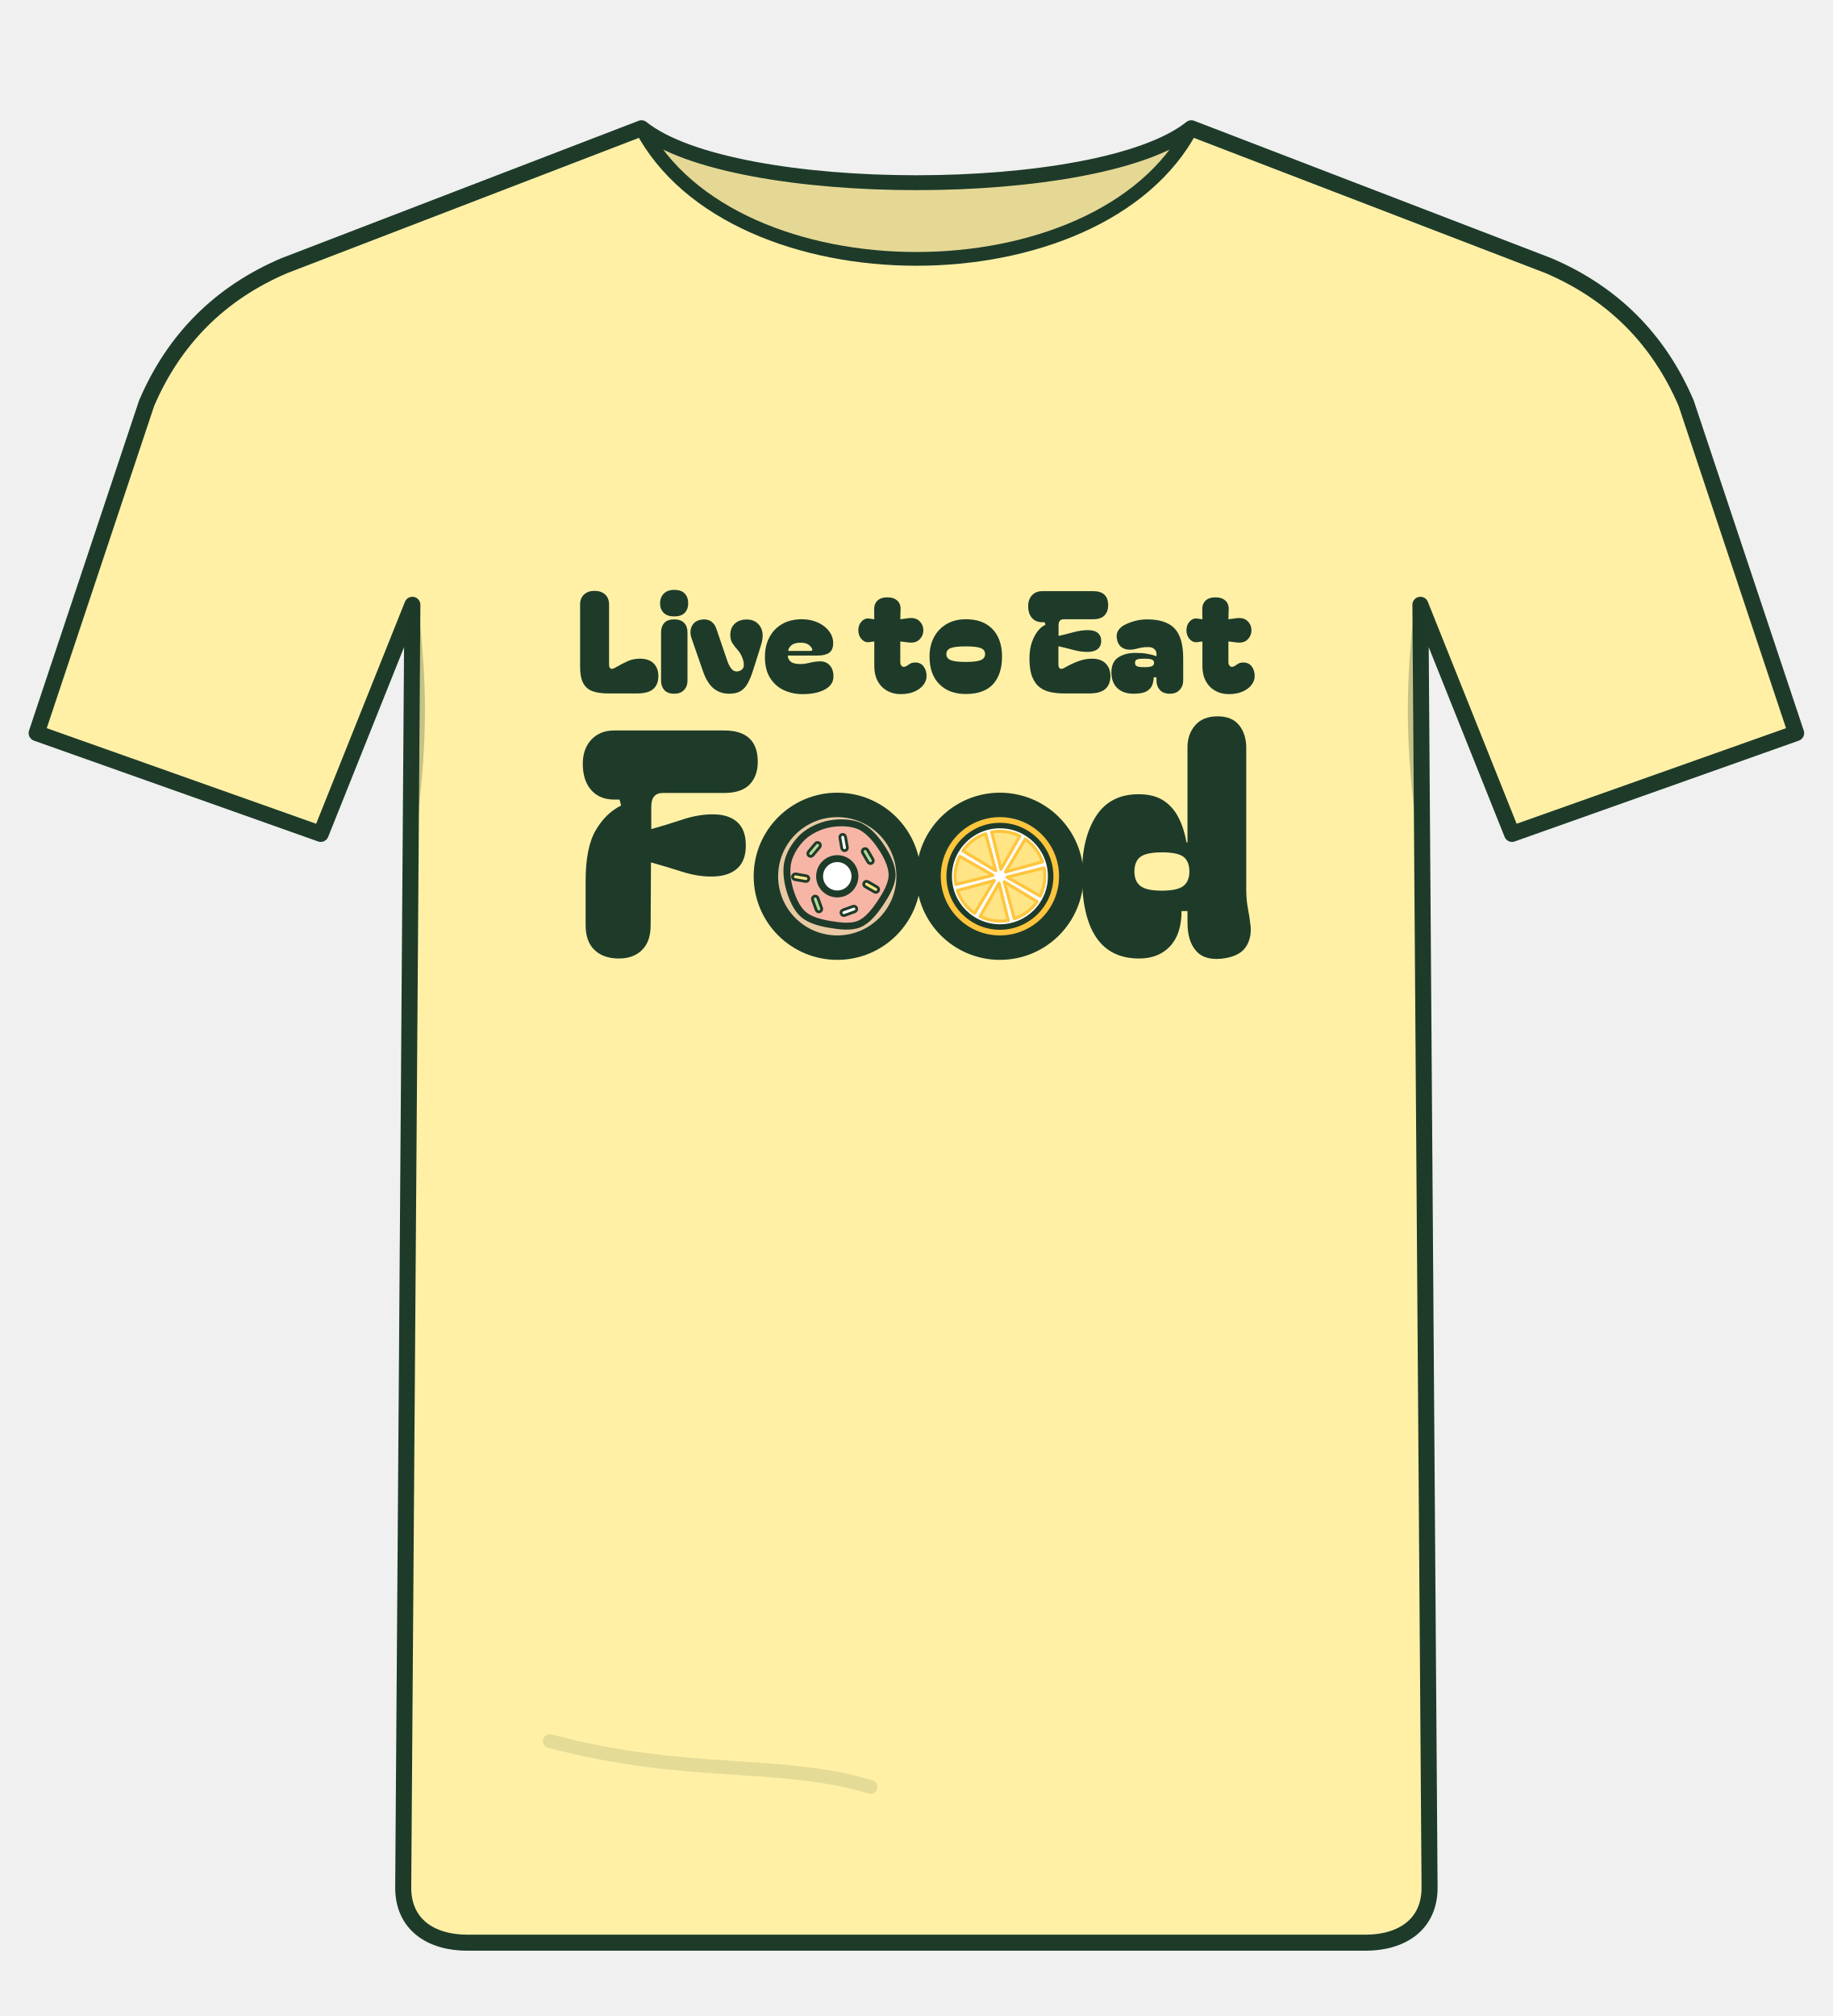
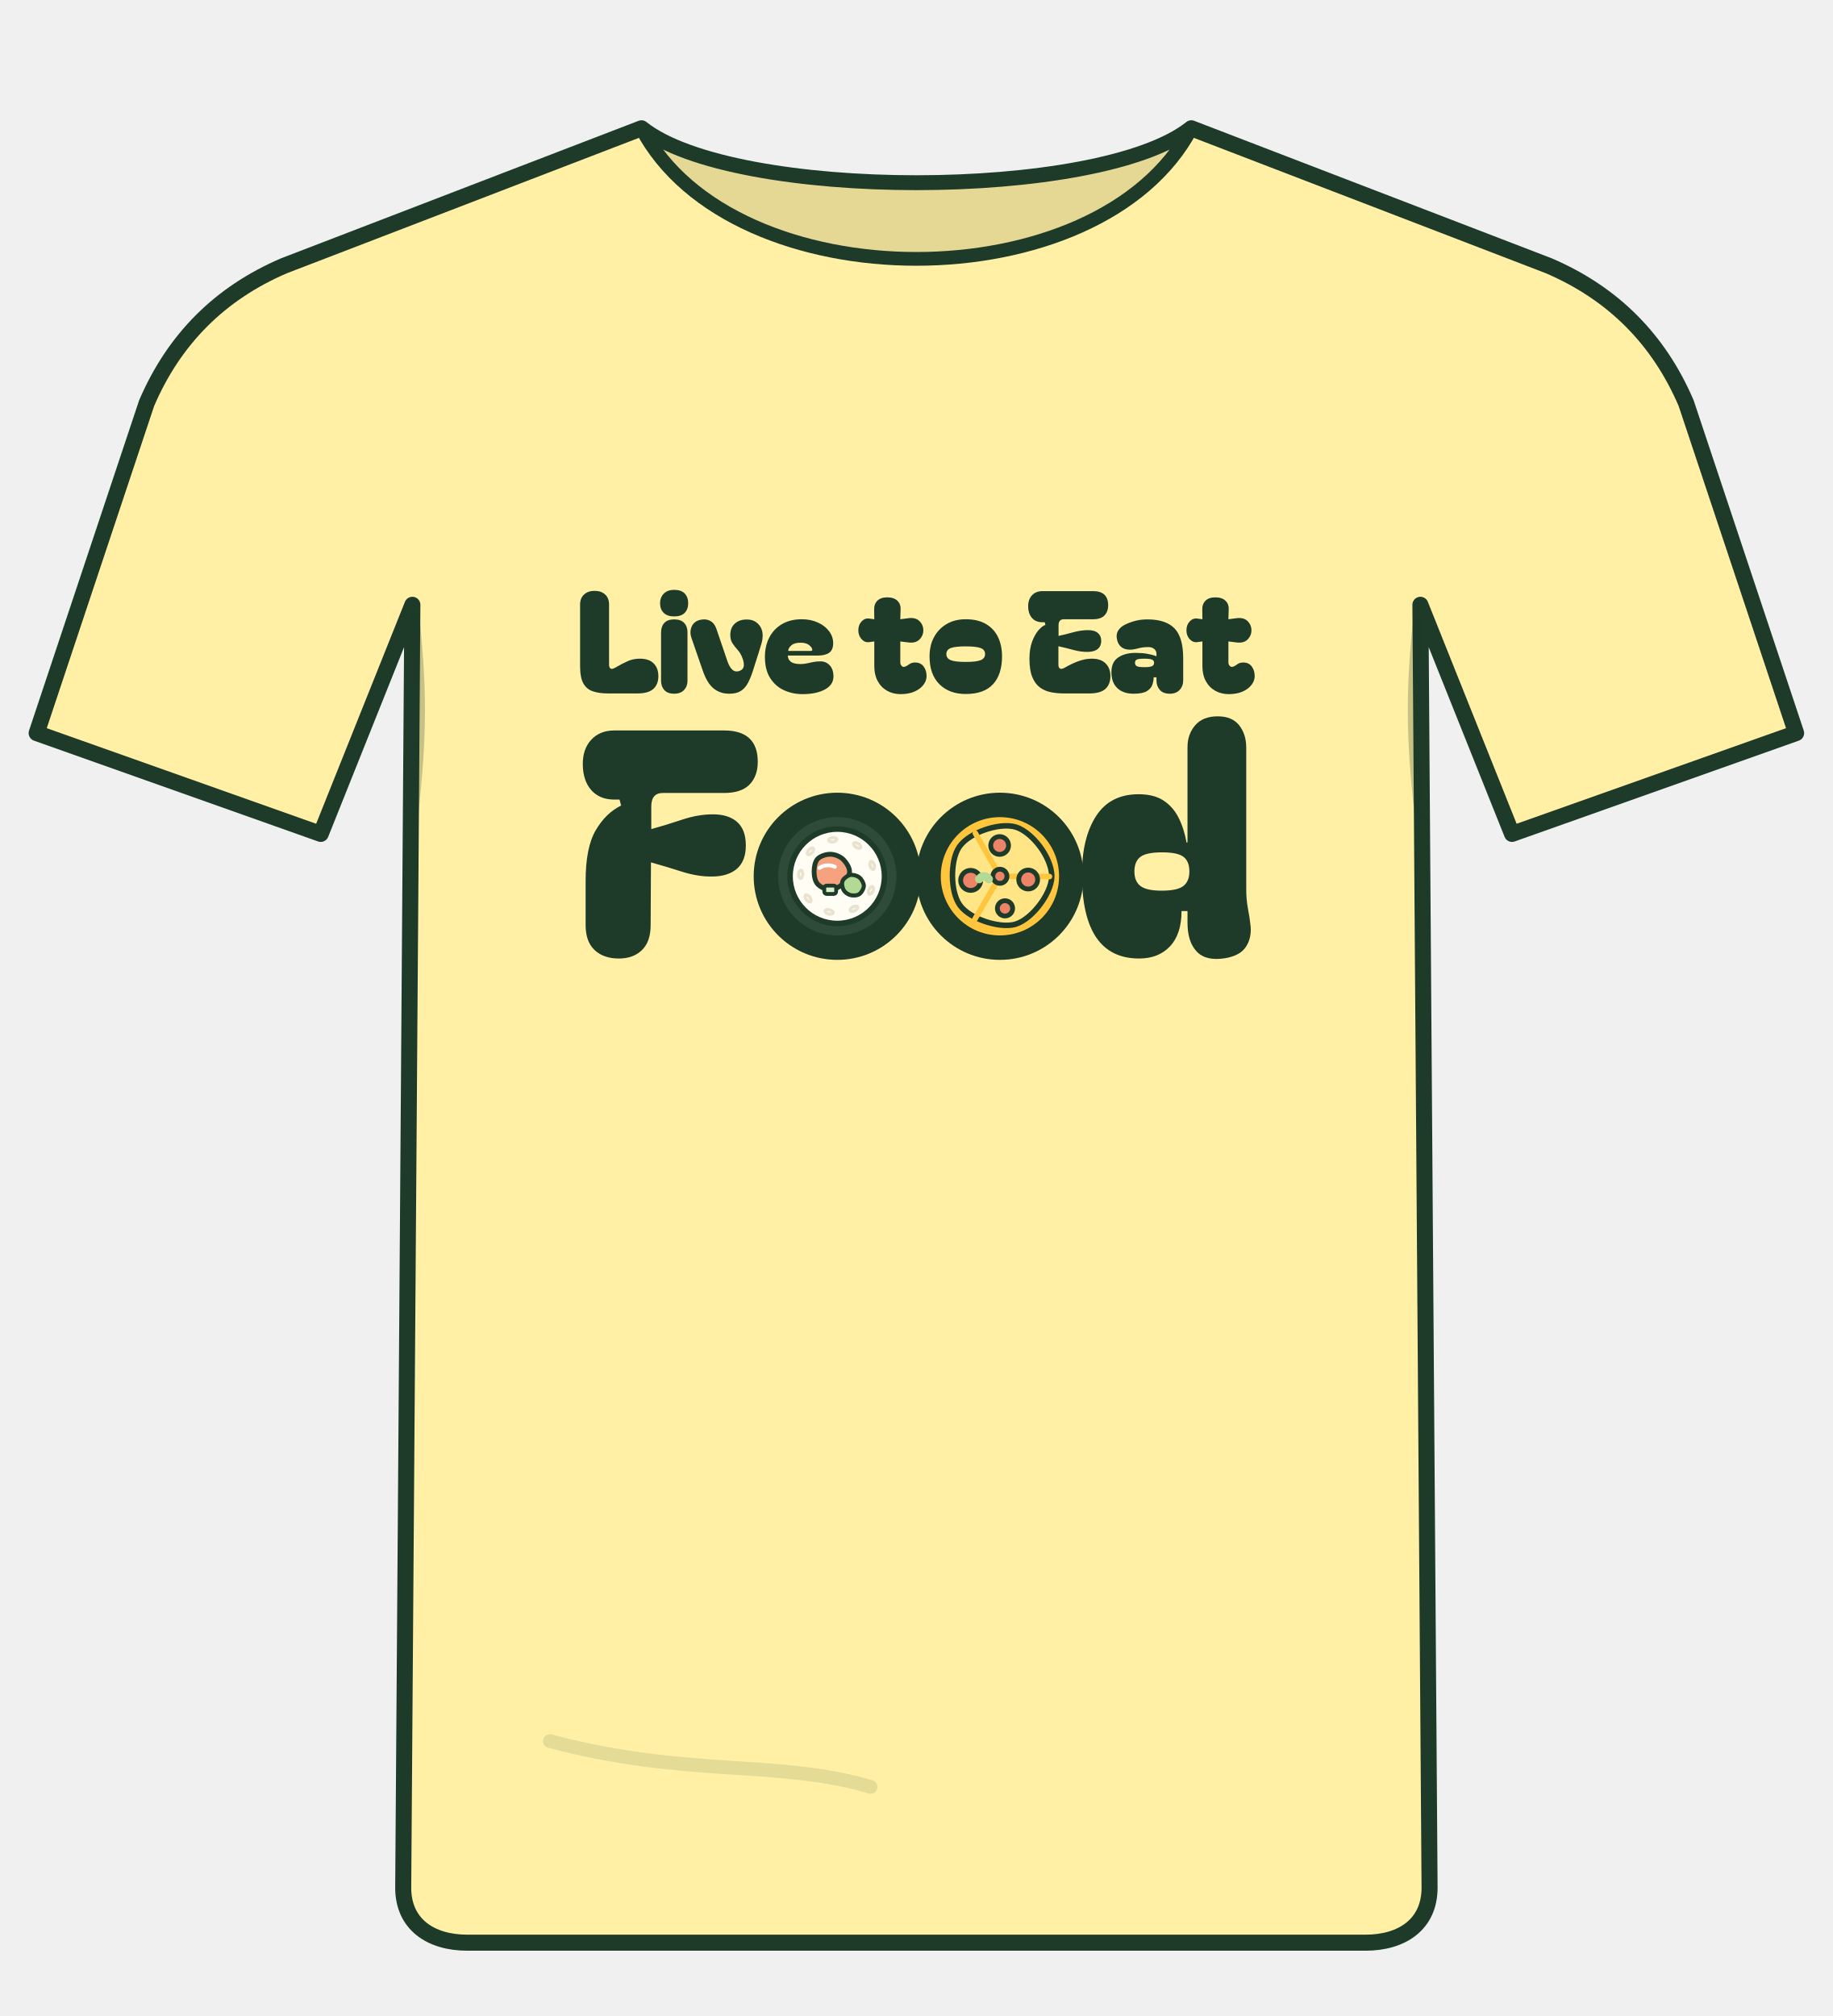
<svg xmlns="http://www.w3.org/2000/svg" viewBox="0.0 0.0 400.0 440.0" role="img" aria-label="Butter tee, front: stacked Live to Eat Food wordmark">
  <path d="M140 28 C160 44 240 44 260 28 L338 58 C352 64 362 74 368 88 L392 160 L330 182 L310 132 L312 412 C312 420 306 424 298 424 L102 424 C94 424 88 420 88 412 L90 132 L70 182 L8 160 L32 88 C38 74 48 64 62 58 Z" fill="#FFF0A6" stroke="#1E3B2A" stroke-width="3.5" stroke-linejoin="round" />
  <path d="M140 28 C160 66 240 66 260 28 C240 44 160 44 140 28Z" fill="#E5D895" stroke="#1E3B2A" stroke-width="3" stroke-linejoin="round" />
  <path d="M90 132 C92 150 92 160 90 178 M310 132 C308 150 308 160 310 178" fill="none" stroke="#1E3B2A" stroke-opacity=".25" stroke-width="2.5" stroke-linecap="round" />
  <path d="M120 380 C150 388 170 384 190 390" fill="none" stroke="#1E3B2A" stroke-opacity=".12" stroke-width="3" stroke-linecap="round" />
  <g transform="translate(200.0 170.0) rotate(0) translate(-75.0 -41.6) scale(0.3084) translate(2.0 2.0)">
-     <circle cx="185.2" cy="201.8" r="50.5" fill="#E8C9A3" stroke="#1E3B2A" stroke-width="0.0" />
-     <path d="M224.0 201.1 C223.9 207.7 219.5 215.0 215.7 220.7 C211.9 226.4 206.8 233.0 200.9 235.5 C195.0 238.1 186.8 237.0 180.2 235.9 C173.6 234.8 166.0 232.9 161.2 228.8 C156.4 224.6 153.3 217.3 151.5 211.0 C149.7 204.7 148.8 197.1 150.4 190.9 C152.0 184.6 156.4 177.9 161.3 173.5 C166.2 169.2 173.3 165.9 179.9 164.7 C186.6 163.5 195.0 163.6 201.1 166.3 C207.1 169.1 212.5 175.3 216.3 181.1 C220.2 186.9 224.1 194.5 224.0 201.1Z" fill="#F7B5A6" stroke="#1E3B2A" stroke-width="4.9" stroke-linejoin="round" />
-     <circle cx="185.2" cy="201.8" r="12.5" fill="#FFFFFF" stroke="#1E3B2A" stroke-width="4.9" />
-     <rect x="203.4" y="207.2" width="11.6" height="4.0" rx="2.0" fill="#FFE586" stroke="#1E3B2A" stroke-width="2.0" transform="rotate(30 209.1 209.2)" />
-     <rect x="187.6" y="224.3" width="11.6" height="4.0" rx="2.0" fill="#FFFFFF" stroke="#1E3B2A" stroke-width="2.0" transform="rotate(-20 193.3 226.3)" />
-     <rect x="165.1" y="219.4" width="11.6" height="4.0" rx="2.0" fill="#B3DA94" stroke="#1E3B2A" stroke-width="2.0" transform="rotate(70 170.9 221.4)" />
-     <rect x="153.5" y="200.8" width="11.6" height="4.0" rx="2.0" fill="#FFE586" stroke="#1E3B2A" stroke-width="2.0" transform="rotate(10 159.3 202.8)" />
-     <rect x="163.0" y="180.8" width="11.6" height="4.0" rx="2.0" fill="#B3DA94" stroke="#1E3B2A" stroke-width="2.0" transform="rotate(-50 168.8 182.8)" />
-     <rect x="183.9" y="175.9" width="11.6" height="4.0" rx="2.0" fill="#FFFFFF" stroke="#1E3B2A" stroke-width="2.0" transform="rotate(80 189.7 177.9)" />
-     <rect x="201.0" y="185.5" width="11.6" height="4.0" rx="2.0" fill="#B3DA94" stroke="#1E3B2A" stroke-width="2.0" transform="rotate(60 206.8 187.5)" />
+     <circle cx="185.2" cy="201.8" r="50.5" fill="#2E4A38" stroke="#1E3B2A" stroke-width="0.0" />
+     <circle cx="185.2" cy="201.8" r="33.4" fill="#FFFDF4" stroke="#1E3B2A" stroke-width="3.9" />
+     <ellipse cx="209.0" cy="211.8" rx="2.9" ry="1.5" fill="none" stroke="#E8E2CF" stroke-width="2.2" transform="rotate(113 209.0 211.8)" />
+     <ellipse cx="197.0" cy="224.8" rx="2.9" ry="1.5" fill="none" stroke="#E8E2CF" stroke-width="2.2" transform="rotate(153 197.0 224.8)" />
+     <ellipse cx="179.4" cy="227.0" rx="2.9" ry="1.5" fill="none" stroke="#E8E2CF" stroke-width="2.2" transform="rotate(193 179.4 227.0)" />
+     <ellipse cx="164.5" cy="217.4" rx="2.9" ry="1.5" fill="none" stroke="#E8E2CF" stroke-width="2.2" transform="rotate(233 164.5 217.4)" />
+     <ellipse cx="159.3" cy="200.4" rx="2.9" ry="1.5" fill="none" stroke="#E8E2CF" stroke-width="2.2" transform="rotate(273 159.3 200.4)" />
+     <ellipse cx="166.2" cy="184.1" rx="2.9" ry="1.5" fill="none" stroke="#E8E2CF" stroke-width="2.2" transform="rotate(313 166.2 184.1)" />
+     <ellipse cx="182.0" cy="176.0" rx="2.9" ry="1.5" fill="none" stroke="#E8E2CF" stroke-width="2.2" transform="rotate(353 182.0 176.0)" />
+     <ellipse cx="199.3" cy="180.0" rx="2.9" ry="1.5" fill="none" stroke="#E8E2CF" stroke-width="2.2" transform="rotate(393 199.3 180.0)" />
+     <ellipse cx="209.9" cy="194.1" rx="2.9" ry="1.5" fill="none" stroke="#E8E2CF" stroke-width="2.2" transform="rotate(433 209.9 194.1)" />
+     <path d="M193.9 198.4 C193.9 201.4 191.3 205.1 189.0 207.3 C186.7 209.4 183.1 211.3 180.2 211.3 C177.2 211.3 173.2 209.4 171.3 207.3 C169.4 205.1 168.8 201.4 168.8 198.4 C168.8 195.5 169.4 191.6 171.3 189.5 C173.2 187.5 177.2 186.2 180.2 186.2 C183.1 186.2 186.7 187.5 189.0 189.5 C191.3 191.6 193.9 195.5 193.9 198.4Z" fill="#F6A27E" stroke="#1E3B2A" stroke-width="3.4" stroke-linejoin="round" />
+     <path d="M172.6 195.9 q5.0 -3.3 10.9 -0.8" fill="none" stroke="#FFFFFF" stroke-width="2.7" stroke-linecap="round" />
+     <path d="M204.0 208.4 C204.0 210.4 202.4 213.3 200.8 214.4 C199.3 215.5 196.4 215.6 194.5 215.1 C192.7 214.6 190.6 213.2 189.7 211.5 C188.7 209.8 188.2 206.8 189.0 205.0 C189.7 203.3 192.4 201.3 194.3 200.9 C196.3 200.5 199.1 201.3 200.7 202.5 C202.4 203.8 203.9 206.5 204.0 208.4Z" fill="#B3DA94" stroke="#1E3B2A" stroke-width="2.9" stroke-linejoin="round" />
+     <rect x="176.0" y="208.4" width="8.4" height="5.9" rx="1.7" fill="#DCEFC8" stroke="#1E3B2A" stroke-width="2.7" />
    <circle cx="185.2" cy="201.8" r="50.5" fill="none" stroke="#1E3B2A" stroke-width="17.3" />
    <circle cx="300.3" cy="201.8" r="50.5" fill="#FFC53D" stroke="#1E3B2A" stroke-width="0.0" />
-     <circle cx="300.3" cy="201.8" r="35.9" fill="#FFFFFF" stroke="#1E3B2A" stroke-width="3.9" />
-     <path d="M296.3 204.8 L282.4 228.0 A31.8 31.8 0 0 1 270.2 211.9 Z" fill="#FFE586" stroke="#FFC53D" stroke-width="2.2" stroke-linejoin="round" />
-     <path d="M295.4 201.1 L269.1 207.6 A31.8 31.8 0 0 1 271.9 187.7 Z" fill="#FFE586" stroke="#FFC53D" stroke-width="2.2" stroke-linejoin="round" />
-     <path d="M297.3 197.8 L274.1 183.8 A31.8 31.8 0 0 1 290.2 171.7 Z" fill="#FFE586" stroke="#FFC53D" stroke-width="2.2" stroke-linejoin="round" />
-     <path d="M301.0 196.8 L294.5 170.5 A31.8 31.8 0 0 1 314.4 173.3 Z" fill="#FFE586" stroke="#FFC53D" stroke-width="2.2" stroke-linejoin="round" />
-     <path d="M304.3 198.7 L318.2 175.5 A31.8 31.8 0 0 1 330.4 191.6 Z" fill="#FFE586" stroke="#FFC53D" stroke-width="2.2" stroke-linejoin="round" />
-     <path d="M305.3 202.4 L331.5 195.9 A31.8 31.8 0 0 1 328.8 215.8 Z" fill="#FFE586" stroke="#FFC53D" stroke-width="2.2" stroke-linejoin="round" />
-     <path d="M303.4 205.7 L326.6 219.7 A31.8 31.8 0 0 1 310.5 231.8 Z" fill="#FFE586" stroke="#FFC53D" stroke-width="2.2" stroke-linejoin="round" />
-     <path d="M299.7 206.7 L306.2 233.0 A31.8 31.8 0 0 1 286.3 230.2 Z" fill="#FFE586" stroke="#FFC53D" stroke-width="2.2" stroke-linejoin="round" />
+     <path d="M337.0 201.8 C336.9 208.6 332.7 216.5 328.4 222.1 C324.1 227.8 317.8 233.7 311.4 235.7 C304.9 237.6 296.5 236.0 289.9 233.8 C283.4 231.6 275.9 227.7 272.0 222.3 C268.2 217.0 266.8 208.7 266.7 201.8 C266.7 194.8 267.8 186.4 271.6 180.9 C275.4 175.4 283.0 171.2 289.7 168.9 C296.3 166.6 305.1 165.0 311.6 167.0 C318.1 169.0 324.6 175.3 328.8 181.0 C333.1 186.8 337.0 194.9 337.0 201.8Z" fill="#FFE586" stroke="#1E3B2A" stroke-width="3.9" stroke-linejoin="round" />
+     <path d="M300.3 201.8 L282.6 232.1" stroke="#FFC53D" stroke-width="3.9" stroke-linecap="round" />
+     <path d="M300.3 201.8 L282.9 171.3" stroke="#FFC53D" stroke-width="3.9" stroke-linecap="round" />
+     <path d="M300.3 201.8 L335.4 202.0" stroke="#FFC53D" stroke-width="3.9" stroke-linecap="round" />
+     <circle cx="279.6" cy="204.7" r="7.1" fill="#EE8467" stroke="#1E3B2A" stroke-width="3.4" />
+     <circle cx="300.1" cy="180.0" r="6.3" fill="#EE8467" stroke="#1E3B2A" stroke-width="3.4" />
+     <circle cx="320.3" cy="204.1" r="6.7" fill="#EE8467" stroke="#1E3B2A" stroke-width="3.4" />
+     <circle cx="303.9" cy="224.5" r="5.4" fill="#EE8467" stroke="#1E3B2A" stroke-width="3.4" />
+     <circle cx="300.3" cy="201.8" r="5.0" fill="#EE8467" stroke="#1E3B2A" stroke-width="3.4" />
+     <path d="M285.7 203.8 q3.3 -4.2 6.7 0" fill="none" stroke="#B3DA94" stroke-width="5.9" stroke-linecap="round" />
    <circle cx="300.3" cy="201.8" r="50.5" fill="none" stroke="#1E3B2A" stroke-width="17.3" />
    <g fill="#1E3B2A">
      <path d="M3.2 9.5Q3.2 4.9 6.05 2.35Q8.9 -0.2 13.4 -0.2Q18.1 -0.2 20.9 2.35Q23.7 4.9 23.7 9.5V52.1Q23.7 54 24.7 54.75Q25.7 55.5 28.0 54.2Q33.0 51.3 36.9 49.55Q40.8 47.8 45.5 47.8Q52.0 47.8 55.3 51.2Q58.6 54.6 58.6 60.1Q58.6 66.0 55.05 69.2Q51.5 72.4 43.7 72.4H23.1Q16.5 72.4 12.1 70.85Q7.7 69.3 5.45 65.2Q3.2 61.1 3.2 53.3ZM59.8 8.7Q59.8 4.4 62.45 1.75Q65.1 -0.9 69.8 -0.9Q74.8 -0.9 77.25 1.7Q79.7 4.3 79.7 8.6Q79.7 12.8 77.25 15.35Q74.8 17.9 69.8 17.9Q64.9 17.9 62.35 15.35Q59.8 12.8 59.8 8.7ZM69.8 72.6Q65.1 72.6 62.8 70.0Q60.5 67.4 60.5 63.5V29.3Q60.5 25 62.8 22.5Q65.1 20 69.8 20Q74.5 20 76.85 22.5Q79.2 25 79.2 29.1V63.5Q79.2 67.4 76.75 70.0Q74.3 72.6 69.8 72.6ZM108.7 72.6Q102.2 72.6 97.6 68.8Q93.0 65.0 90.0 56.2L82.1 33.4Q80.5 28.9 82.15 25.1Q83.8 21.3 88.3 20.3Q92.3 19.4 95.35 21.1Q98.4 22.8 99.7 26.8L107.5 49.7Q108.9 53.7 110.95 55.6Q113.0 57.5 116.0 56.5Q118.8 55.4 119.05 52.85Q119.3 50.3 117.9 46.9Q116.7 43.8 114.7 41.6Q112.7 39.4 111.1 37Q109.5 34.6 109.5 31Q109.5 25.8 112.85 22.85Q116.2 19.9 121.7 20.1Q126.4 20.2 129.4 23.4Q132.4 26.6 132.4 31.5Q132.4 34.2 131.5 37.3Q130.6 40.4 129.5 43.8L125.5 56.4Q123.9 61.4 121.95 65.05Q120.0 68.7 116.95 70.65Q113.9 72.6 108.7 72.6ZM134.0 46.6Q134.0 38.7 137.15 32.7Q140.3 26.7 146.15 23.3Q152.0 19.9 160.1 19.9Q166.4 19.9 171.45 22.2Q176.5 24.5 179.4 28.35Q182.3 32.2 182.3 36.8Q182.3 41.6 179.5 43.6Q176.7 45.6 171.2 45.6H150.2Q150.2 48.2 152.25 49.9Q154.3 51.6 159.2 51.6Q161.7 51.6 163.85 51.1Q166.0 50.6 168.25 50.15Q170.5 49.7 173.3 49.7Q177.3 49.7 179.9 52.55Q182.5 55.4 182.5 60.4Q182.5 66.3 176.45 69.6Q170.4 72.9 160.6 72.9Q153.7 72.9 147.65 70.2Q141.6 67.5 137.8 61.65Q134.0 55.8 134.0 46.6ZM166.4 42.3Q167.9 42.3 167.4 40.9Q167.0 39.5 165.0 38Q163.0 36.5 159.2 36.5Q154.8 36.5 152.65 38.4Q150.5 40.3 150.5 42.3ZM230.0 72.9Q224.7 72.9 220.45 70.5Q216.2 68.1 213.8 63.65Q211.4 59.2 211.4 53.2V35.6L207.7 36.1Q204.7 36.5 202.4 34Q200.1 31.5 200.1 27.7Q200.1 23.9 202.4 21.45Q204.7 19 207.7 19.4L211.4 19.9L211.3 13.1Q211.2 9.1 213.6 6.75Q216 4.4 220.6 4.4Q225.2 4.4 227.7 6.75Q230.2 9.1 230.0 13.1L229.8 19.9L235.1 19.2Q240.5 18.4 243.3 21.15Q246.1 23.9 246.1 27.7Q246.1 31.5 243.35 34.25Q240.6 37 235.4 36.3L229.8 35.6V50.5Q229.8 51.8 230.7 52.85Q231.6 53.9 232.9 53.5Q234.4 53.1 236.05 51.8Q237.7 50.5 240.3 50.5Q244.2 50.5 246.3 53.3Q248.4 56.1 248.4 60.2Q248.4 63.4 246.15 66.35Q243.9 69.3 239.8 71.1Q235.7 72.9 230.0 72.9ZM276.1 72.8Q264.4 72.8 257.45 65.85Q250.5 58.9 250.5 46.2Q250.5 38.4 253.7 32.5Q256.9 26.6 262.65 23.25Q268.4 19.9 276.1 19.9Q284.7 19.9 290.4 23.25Q296.1 26.6 298.95 32.5Q301.8 38.4 301.8 46.2Q301.8 58.9 295.45 65.85Q289.1 72.8 276.1 72.8ZM262.4 44.5Q262.4 47.6 265.5 48.85Q268.6 50.1 276.1 50.1Q283.6 50.1 286.7 48.85Q289.8 47.6 289.8 44.5Q289.8 41.5 286.7 40.3Q283.6 39.1 276.1 39.1Q268.6 39.1 265.5 40.3Q262.4 41.5 262.4 44.5ZM345.6 72.4Q340.7 72.4 336.25 71.5Q331.8 70.6 328.45 68.05Q325.1 65.5 323.15 60.65Q321.2 55.8 321.2 47.9Q321.2 40.8 323.1 35.7Q325.0 30.6 327.65 27.6Q330.3 24.6 332.5 23.9L332.0 22H330.3Q325.7 22 323.05 19.05Q320.4 16.1 320.3 11Q320.2 6 322.95 3Q325.7 -1.4210854715202004e-14 330.3 -1.4210854715202004e-14H366.2Q376.9 -1.4210854715202004e-14 376.9 10Q376.9 14.5 374.3 17.2Q371.7 19.9 366.2 19.9H345.5Q341.8 19.9 341.8 24.2V31.7Q346.8 30.6 352.25 29.1Q357.7 27.6 362.6 27.6Q367.3 27.6 369.65 29.65Q372.0 31.7 372.0 35.2Q372.0 38.8 369.65 40.85Q367.3 42.9 362.6 43Q357.7 43.1 352.2 41.6Q346.7 40.1 341.7 39V52.1Q341.7 54 342.75 54.75Q343.8 55.5 346.1 54.2Q351.1 51.3 355.9 49.55Q360.7 47.8 365.3 47.8Q371.8 47.8 375.15 51.2Q378.5 54.6 378.5 60.1Q378.5 66.0 374.95 69.2Q371.4 72.4 363.5 72.4ZM394.9 72.6Q387.5 72.6 383.35 68.6Q379.2 64.6 379.2 57.4Q379.2 50.2 384.0 46.95Q388.8 43.7 396.3 43.7Q400.7 43.7 404.3 44.3Q407.9 44.9 410.8 46H411.1V44.5Q411.1 42.2 409.4 40.85Q407.7 39.5 405.1 39.6Q402.6 39.6 400.85 39.9Q399.1 40.2 396.5 40.9Q391.7 42.1 388.2 40.7Q384.7 39.3 383.4 35.2Q382.2 30.9 383.95 28Q385.7 25.1 389.3 23.5Q392.4 22 396.25 21Q400.1 20 404.6 20Q417.7 20 423.85 26.35Q430.0 32.7 430.0 47.6V63.1Q430.0 67.2 427.5 69.9Q425.0 72.6 420.6 72.6Q415.8 72.6 413.45 69.9Q411.1 67.2 411.1 63.3V61H409.1Q409.1 63.6 408.15 66.3Q407.2 69.0 404.25 70.8Q401.3 72.6 394.9 72.6ZM395.9 50.7Q395.9 52.4 397.15 53.1Q398.4 53.8 402.6 53.8Q406.4 53.8 407.9 53.1Q409.4 52.4 409.4 50.7Q409.4 49.1 407.9 48.45Q406.4 47.8 402.6 47.8Q398.4 47.8 397.15 48.45Q395.9 49.1 395.9 50.7ZM462.2 72.9Q456.9 72.9 452.65 70.5Q448.4 68.1 446.0 63.65Q443.6 59.2 443.6 53.2V35.6L439.9 36.1Q436.9 36.5 434.6 34Q432.3 31.5 432.3 27.7Q432.3 23.9 434.6 21.45Q436.9 19 439.9 19.4L443.6 19.9L443.5 13.1Q443.4 9.1 445.8 6.75Q448.2 4.4 452.8 4.4Q457.4 4.4 459.9 6.75Q462.4 9.1 462.2 13.1L462.0 19.9L467.3 19.2Q472.7 18.4 475.5 21.15Q478.3 23.9 478.3 27.7Q478.3 31.5 475.55 34.25Q472.8 37 467.6 36.3L462.0 35.6V50.5Q462.0 51.8 462.9 52.85Q463.8 53.9 465.1 53.5Q466.6 53.1 468.25 51.8Q469.9 50.5 472.5 50.5Q476.4 50.5 478.5 53.3Q480.6 56.1 480.6 60.2Q480.6 63.4 478.35 66.35Q476.1 69.3 472.0 71.1Q467.9 72.9 462.2 72.9Z" />
      <path d="M30.678 259.996Q19.785 259.996 13.449 253.994Q7.114 247.992 7.114 236.432V205.087Q7.114 181.523 14.227 169.296Q21.341 157.07 32.234 151.734L31.123 147.511H27.343Q17.117 147.511 11.226 140.953Q5.335 134.395 5.113 123.057Q4.891 111.942 11.004 105.273Q17.117 98.604 27.343 98.604H105.15Q128.936 98.604 128.936 120.834Q128.936 130.838 123.156 136.84Q117.377 142.842 105.15 142.842H61.801Q53.575 142.842 53.575 152.401V168.407Q64.024 165.517 75.361 161.738Q86.699 157.959 97.147 157.959Q108.262 157.959 114.375 163.405Q120.489 168.852 120.489 179.967Q120.489 190.86 114.375 196.306Q108.262 201.753 97.147 201.975Q86.699 202.197 75.25 198.529Q63.801 194.861 53.353 191.971L53.131 236.432Q53.131 247.992 47.017 253.994Q40.904 259.996 30.678 259.996ZM398.814 259.996Q358.354 259.996 358.354 200.419Q358.354 174.632 368.358 159.182Q378.362 143.731 398.369 143.731Q409.262 143.731 416.042 148.178Q422.822 152.624 426.713 160.293Q430.603 167.963 432.382 177.966L433.048 177.744V110.386Q433.048 101.271 438.495 94.936Q443.941 88.6 454.39 88.6Q464.616 88.6 469.618 94.936Q474.619 101.271 474.619 110.83V210.867Q474.619 218.426 475.842 224.761Q477.065 231.097 477.732 237.321Q478.399 245.769 474.286 251.882Q470.173 257.996 459.725 259.774Q446.164 261.997 439.606 255.106Q433.048 248.214 433.048 234.654V226.429H428.825Q428.825 242.657 420.711 251.327Q412.596 259.996 398.814 259.996ZM395.479 198.418Q395.479 205.31 399.703 208.644Q403.927 211.979 414.82 211.979Q425.935 211.979 430.159 208.644Q434.382 205.31 434.382 198.418Q434.382 191.305 430.27 188.081Q426.157 184.858 415.042 184.858Q403.927 184.858 399.703 188.081Q395.479 191.305 395.479 198.418Z" />
    </g>
  </g>
</svg>
